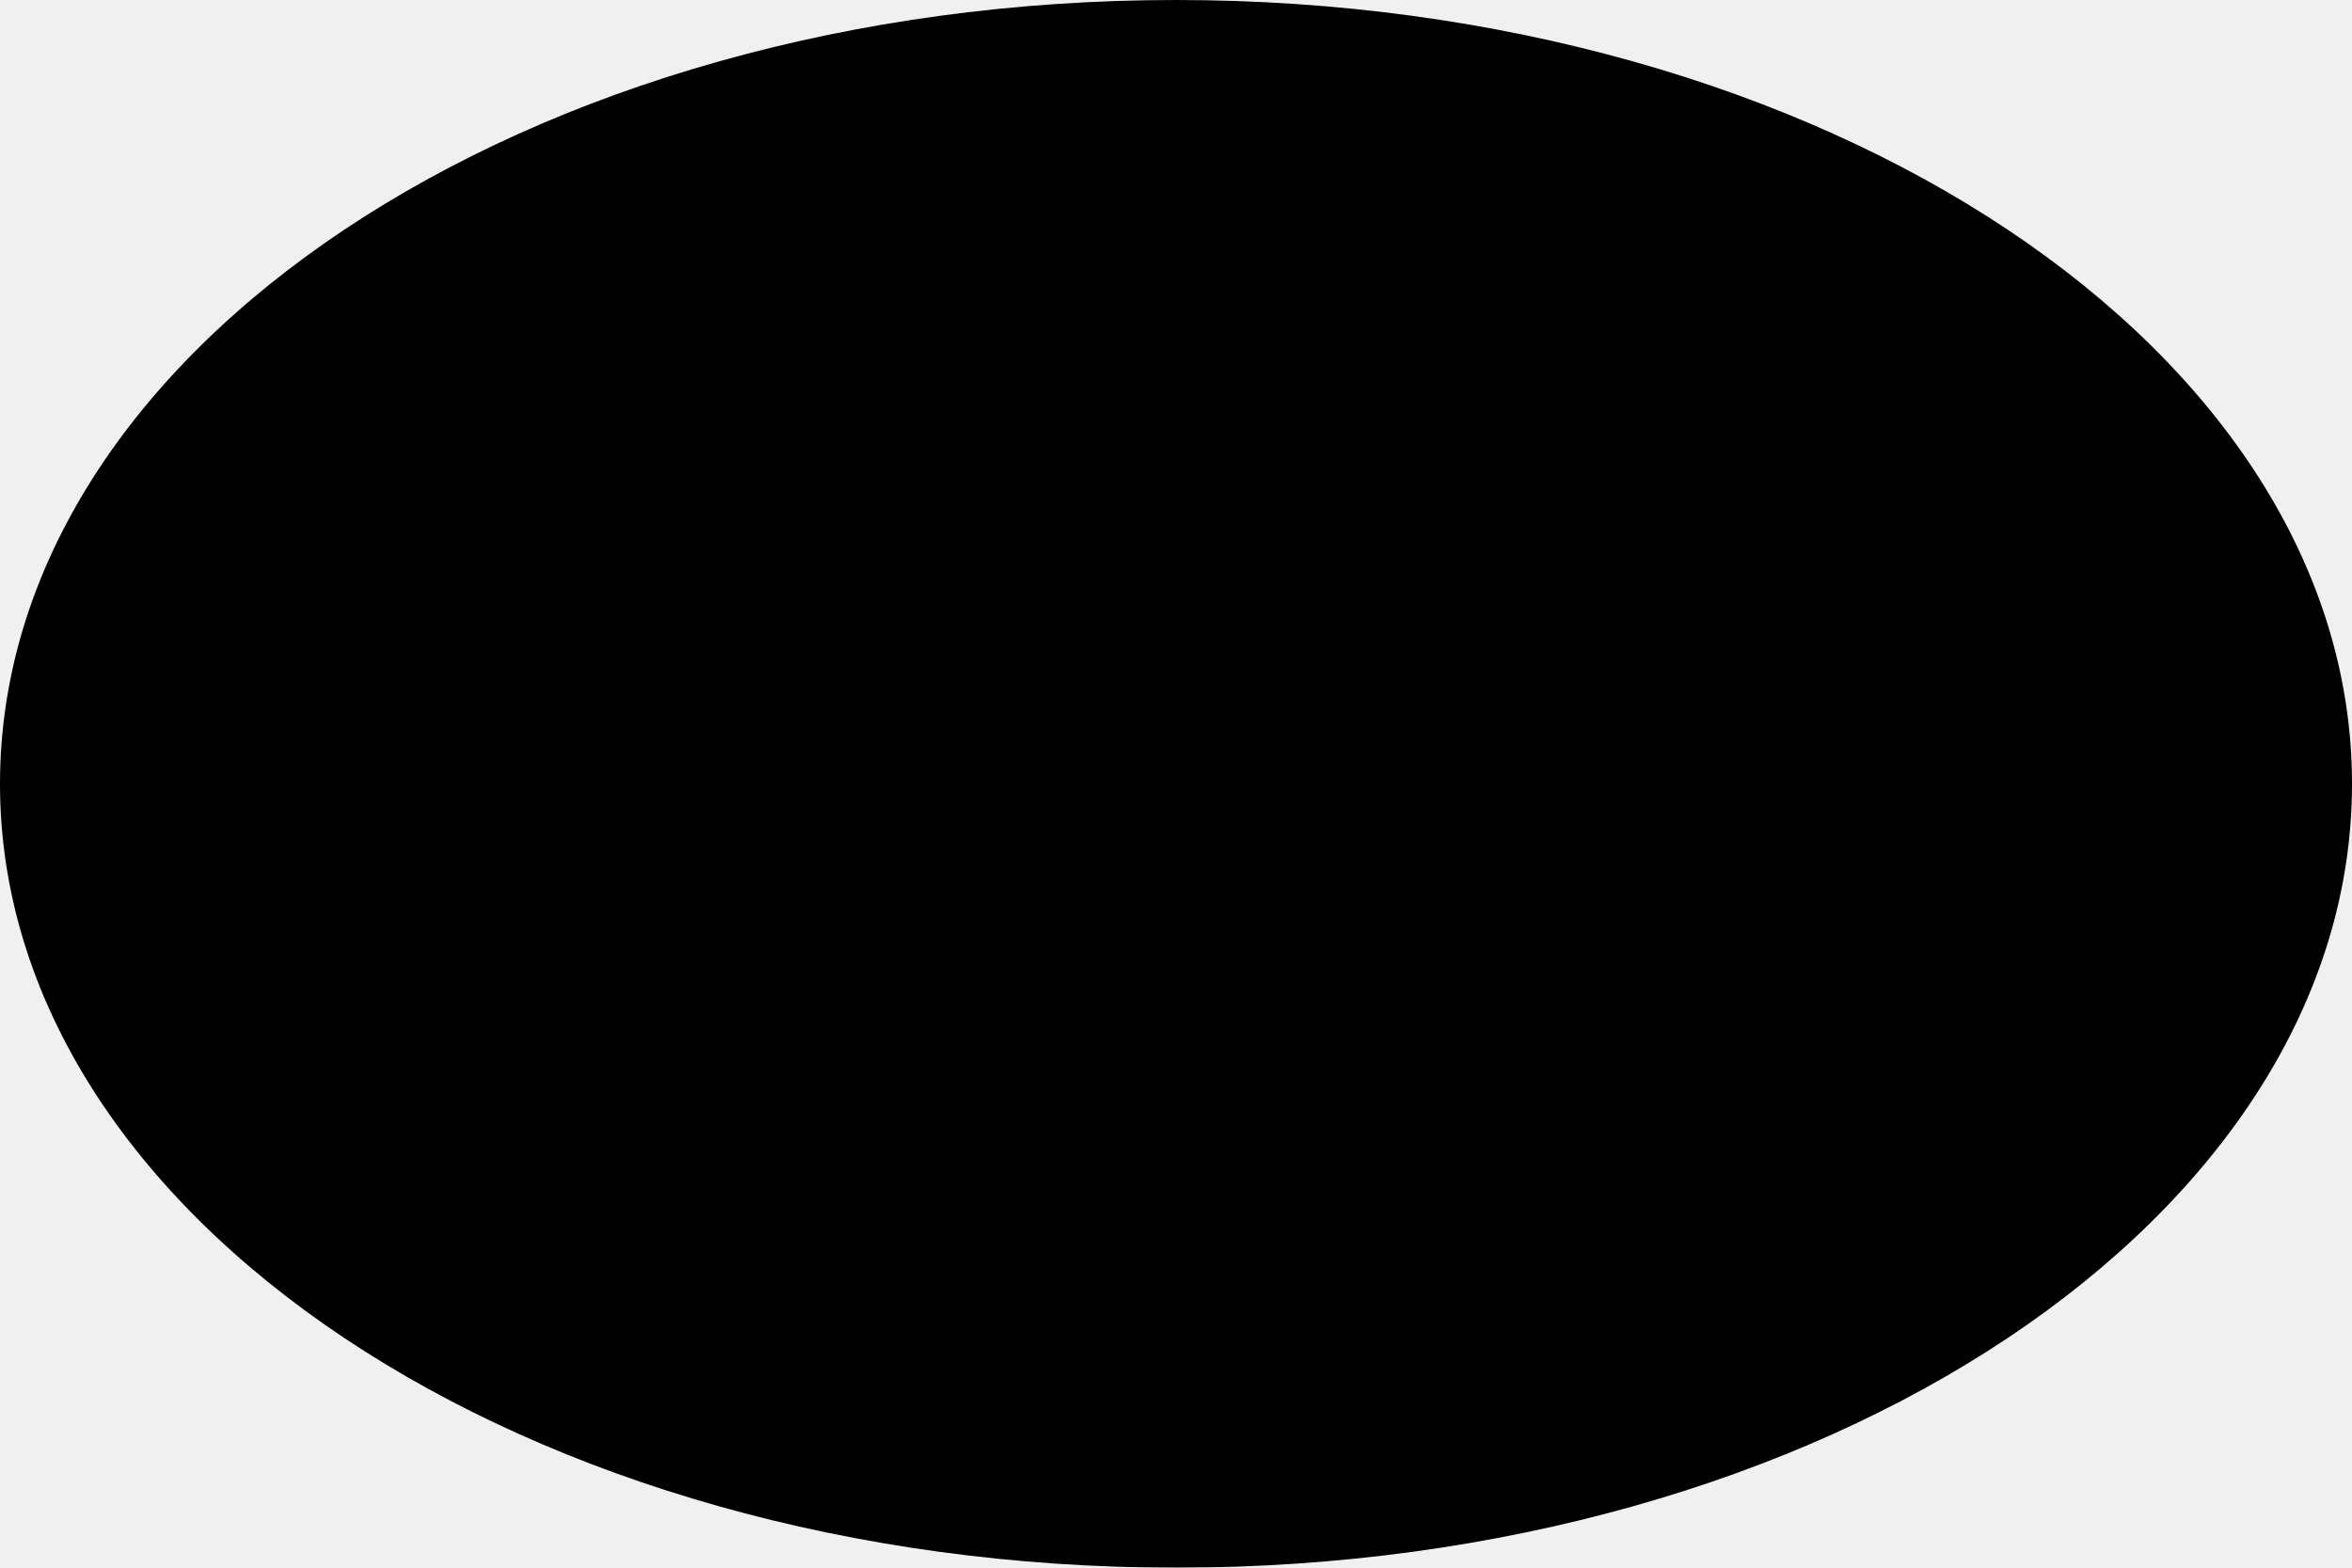
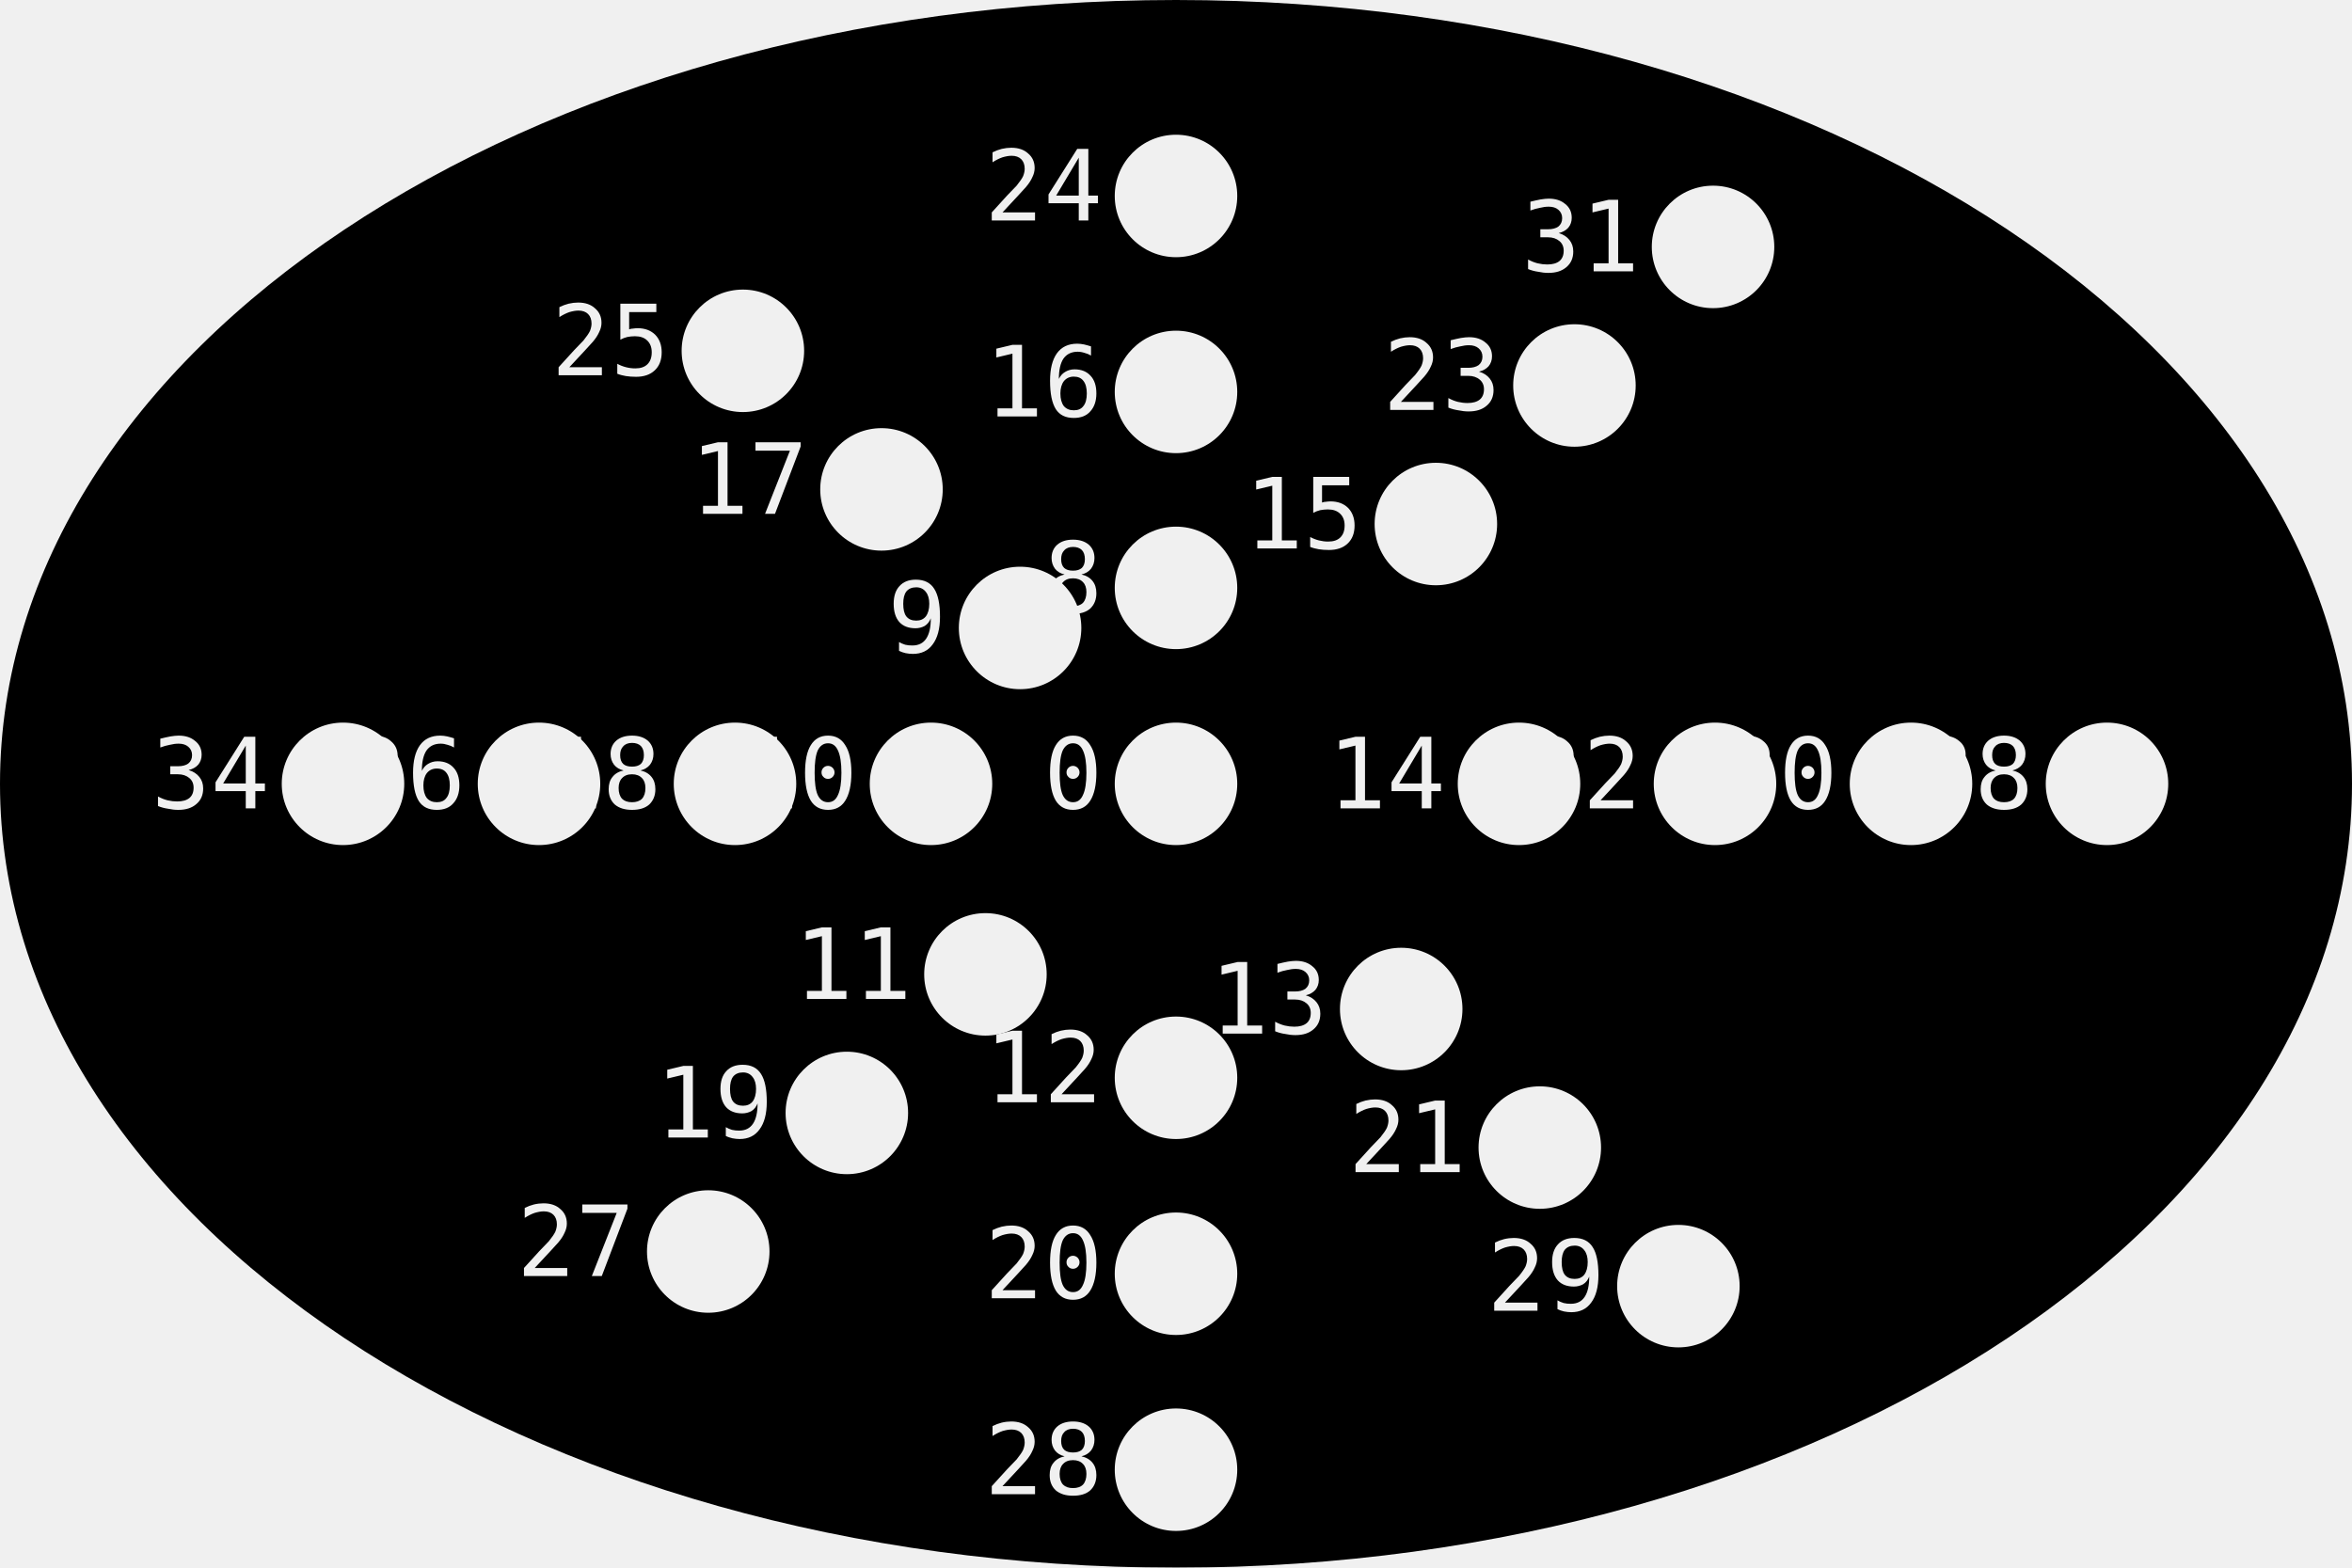
- <svg xmlns="http://www.w3.org/2000/svg">
+ <svg xmlns="http://www.w3.org/2000/svg" xmlns:ns1="http://nathanfriend.io/inspiral">
  <g>
    <style>
      text {
        font-family: monospace;
        font-size: 4px;
      }
    </style>
    <mask id="holes">
      <rect width="100%" height="100%" fill="white" />
+       <circle cx="48" cy="32" r="2.5" ns1:hole-name="0" ns1:hole-text-position-angle="0" ns1:hole-text-rotation-angle="0" />
+       <text x="45" y="33" text-anchor="end">0</text>
+       <circle cx="48" cy="24" r="2.5" ns1:hole-name="8" ns1:hole-text-position-angle="2.3415926535897933" ns1:hole-text-rotation-angle="-0.7" />
+       <text x="45" y="25" text-anchor="end">8</text>
+       <circle cx="48" cy="16" r="2.5" ns1:hole-name="16" ns1:hole-text-position-angle="2.741592653589793" ns1:hole-text-rotation-angle="0" />
+       <text x="45" y="17" text-anchor="end">16</text>
+       <circle cx="48" cy="8" r="2.5" ns1:hole-name="24" ns1:hole-text-position-angle="3.141592653589793" ns1:hole-text-rotation-angle="0" />
+       <text x="45" y="9" text-anchor="end">24</text>
+       <circle cx="41.636" cy="25.636" r="2.5" ns1:hole-name="9" ns1:hole-text-position-angle="3.1269908169872416" ns1:hole-text-rotation-angle="-1.4853981633974482" />
+       <text x="38.636" y="26.636" text-anchor="end">9</text>
+       <circle cx="35.979" cy="19.979" r="2.5" ns1:hole-name="17" ns1:hole-text-position-angle="3.5269908169872415" ns1:hole-text-rotation-angle="-0.7853981633974483" />
+       <text x="32.979" y="20.979" text-anchor="end">17</text>
+       <circle cx="30.322" cy="14.322" r="2.5" ns1:hole-name="25" ns1:hole-text-position-angle="3.9269908169872414" ns1:hole-text-rotation-angle="-0.7853981633974483" />
+       <text x="27.322" y="15.322" text-anchor="end">25</text>
+       <circle cx="38" cy="32" r="2.5" ns1:hole-name="10" ns1:hole-text-position-angle="4.312388980384689" ns1:hole-text-rotation-angle="-1.5707963267948966" />
+       <text x="35" y="33" text-anchor="end">10</text>
+       <circle cx="30" cy="32" r="2.5" ns1:hole-name="18" ns1:hole-text-position-angle="4.71238898038469" ns1:hole-text-rotation-angle="-1.5707963267948966" />
+       <text x="27" y="33" text-anchor="end">18</text>
+       <circle cx="22" cy="32" r="2.5" ns1:hole-name="26" ns1:hole-text-position-angle="4.71238898038469" ns1:hole-text-rotation-angle="-1.5707963267948966" />
+       <text x="19" y="33" text-anchor="end">26</text>
+       <circle cx="14" cy="32" r="2.5" ns1:hole-name="34" ns1:hole-text-position-angle="4.71238898038469" ns1:hole-text-rotation-angle="-1.5707963267948966" />
+       <text x="11" y="33" text-anchor="end">34</text>
+       <circle cx="40.222" cy="39.778" r="2.5" ns1:hole-name="11" ns1:hole-text-position-angle="4.997787143782138" ns1:hole-text-rotation-angle="-2.356194490192345" />
+       <text x="37.222" y="40.778" text-anchor="end">11</text>
+       <circle cx="34.565" cy="45.435" r="2.5" ns1:hole-name="19" ns1:hole-text-position-angle="5.497787143782138" ns1:hole-text-rotation-angle="-2.356194490192345" />
+       <text x="31.565" y="46.435" text-anchor="end">19</text>
+       <circle cx="28.908" cy="51.092" r="2.5" ns1:hole-name="27" ns1:hole-text-position-angle="5.497787143782138" ns1:hole-text-rotation-angle="-2.356194490192345" />
+       <text x="25.908" y="52.092" text-anchor="end">27</text>
+       <circle cx="48" cy="44" r="2.5" ns1:hole-name="12" ns1:hole-text-position-angle="6.083185307179586" ns1:hole-text-rotation-angle="-3.141592653589793" />
+       <text x="45" y="45" text-anchor="end">12</text>
+       <circle cx="48" cy="52" r="2.5" ns1:hole-name="20" ns1:hole-text-position-angle="6.283185307179586" ns1:hole-text-rotation-angle="-3.141592653589793" />
+       <text x="45" y="53" text-anchor="end">20</text>
+       <circle cx="48" cy="60" r="2.5" ns1:hole-name="28" ns1:hole-text-position-angle="6.283185307179586" ns1:hole-text-rotation-angle="-3.141592653589793" />
+       <text x="45" y="61" text-anchor="end">28</text>
+       <circle cx="57.192" cy="41.192" r="2.5" ns1:hole-name="13" ns1:hole-text-position-angle="6.668583470577034" ns1:hole-text-rotation-angle="-3.9269908169872414" />
+       <text x="54.192" y="42.192" text-anchor="end">13</text>
+       <circle cx="62.849" cy="46.849" r="2.5" ns1:hole-name="21" ns1:hole-text-position-angle="7.0685834705770345" ns1:hole-text-rotation-angle="-3.9269908169872414" />
+       <text x="59.849" y="47.849" text-anchor="end">21</text>
+       <circle cx="68.506" cy="52.506" r="2.5" ns1:hole-name="29" ns1:hole-text-position-angle="7.0685834705770345" ns1:hole-text-rotation-angle="-3.9269908169872414" />
+       <text x="65.506" y="53.506" text-anchor="end">29</text>
+       <circle cx="62" cy="32" r="2.5" ns1:hole-name="14" ns1:hole-text-position-angle="7.653981633974483" ns1:hole-text-rotation-angle="-4.71238898038469" />
+       <text x="59" y="33" text-anchor="end">14</text>
+       <circle cx="70" cy="32" r="2.5" ns1:hole-name="22" ns1:hole-text-position-angle="7.853981633974483" ns1:hole-text-rotation-angle="-4.71238898038469" />
+       <text x="67" y="33" text-anchor="end">22</text>
+       <circle cx="78" cy="32" r="2.5" ns1:hole-name="30" ns1:hole-text-position-angle="7.853981633974483" ns1:hole-text-rotation-angle="-4.71238898038469" />
+       <text x="75" y="33" text-anchor="end">30</text>
+       <circle cx="86" cy="32" r="2.5" ns1:hole-name="38" ns1:hole-text-position-angle="7.853981633974483" ns1:hole-text-rotation-angle="-4.71238898038469" />
+       <text x="83" y="33" text-anchor="end">38</text>
+       <circle cx="58.607" cy="21.393" r="2.5" ns1:hole-name="15" ns1:hole-text-position-angle="8.439379797371931" ns1:hole-text-rotation-angle="-5.497787143782138" />
+       <text x="55.607" y="22.393" text-anchor="end">15</text>
+       <circle cx="64.263" cy="15.737" r="2.5" ns1:hole-name="23" ns1:hole-text-position-angle="8.63937979737193" ns1:hole-text-rotation-angle="-5.497787143782138" />
+       <text x="61.263" y="16.737" text-anchor="end">23</text>
+       <circle cx="69.92" cy="10.08" r="2.5" ns1:hole-name="31" ns1:hole-text-position-angle="8.63937979737193" ns1:hole-text-rotation-angle="-5.497787143782138" />
+       <text x="66.92" y="11.08" text-anchor="end">31</text>
    </mask>
    <path mask="url(#holes)" d="M 96 32              A 48 32 0 1 0 0 32              A 48 32 0 0 0 96 32              Z" />
  </g>
</svg>
